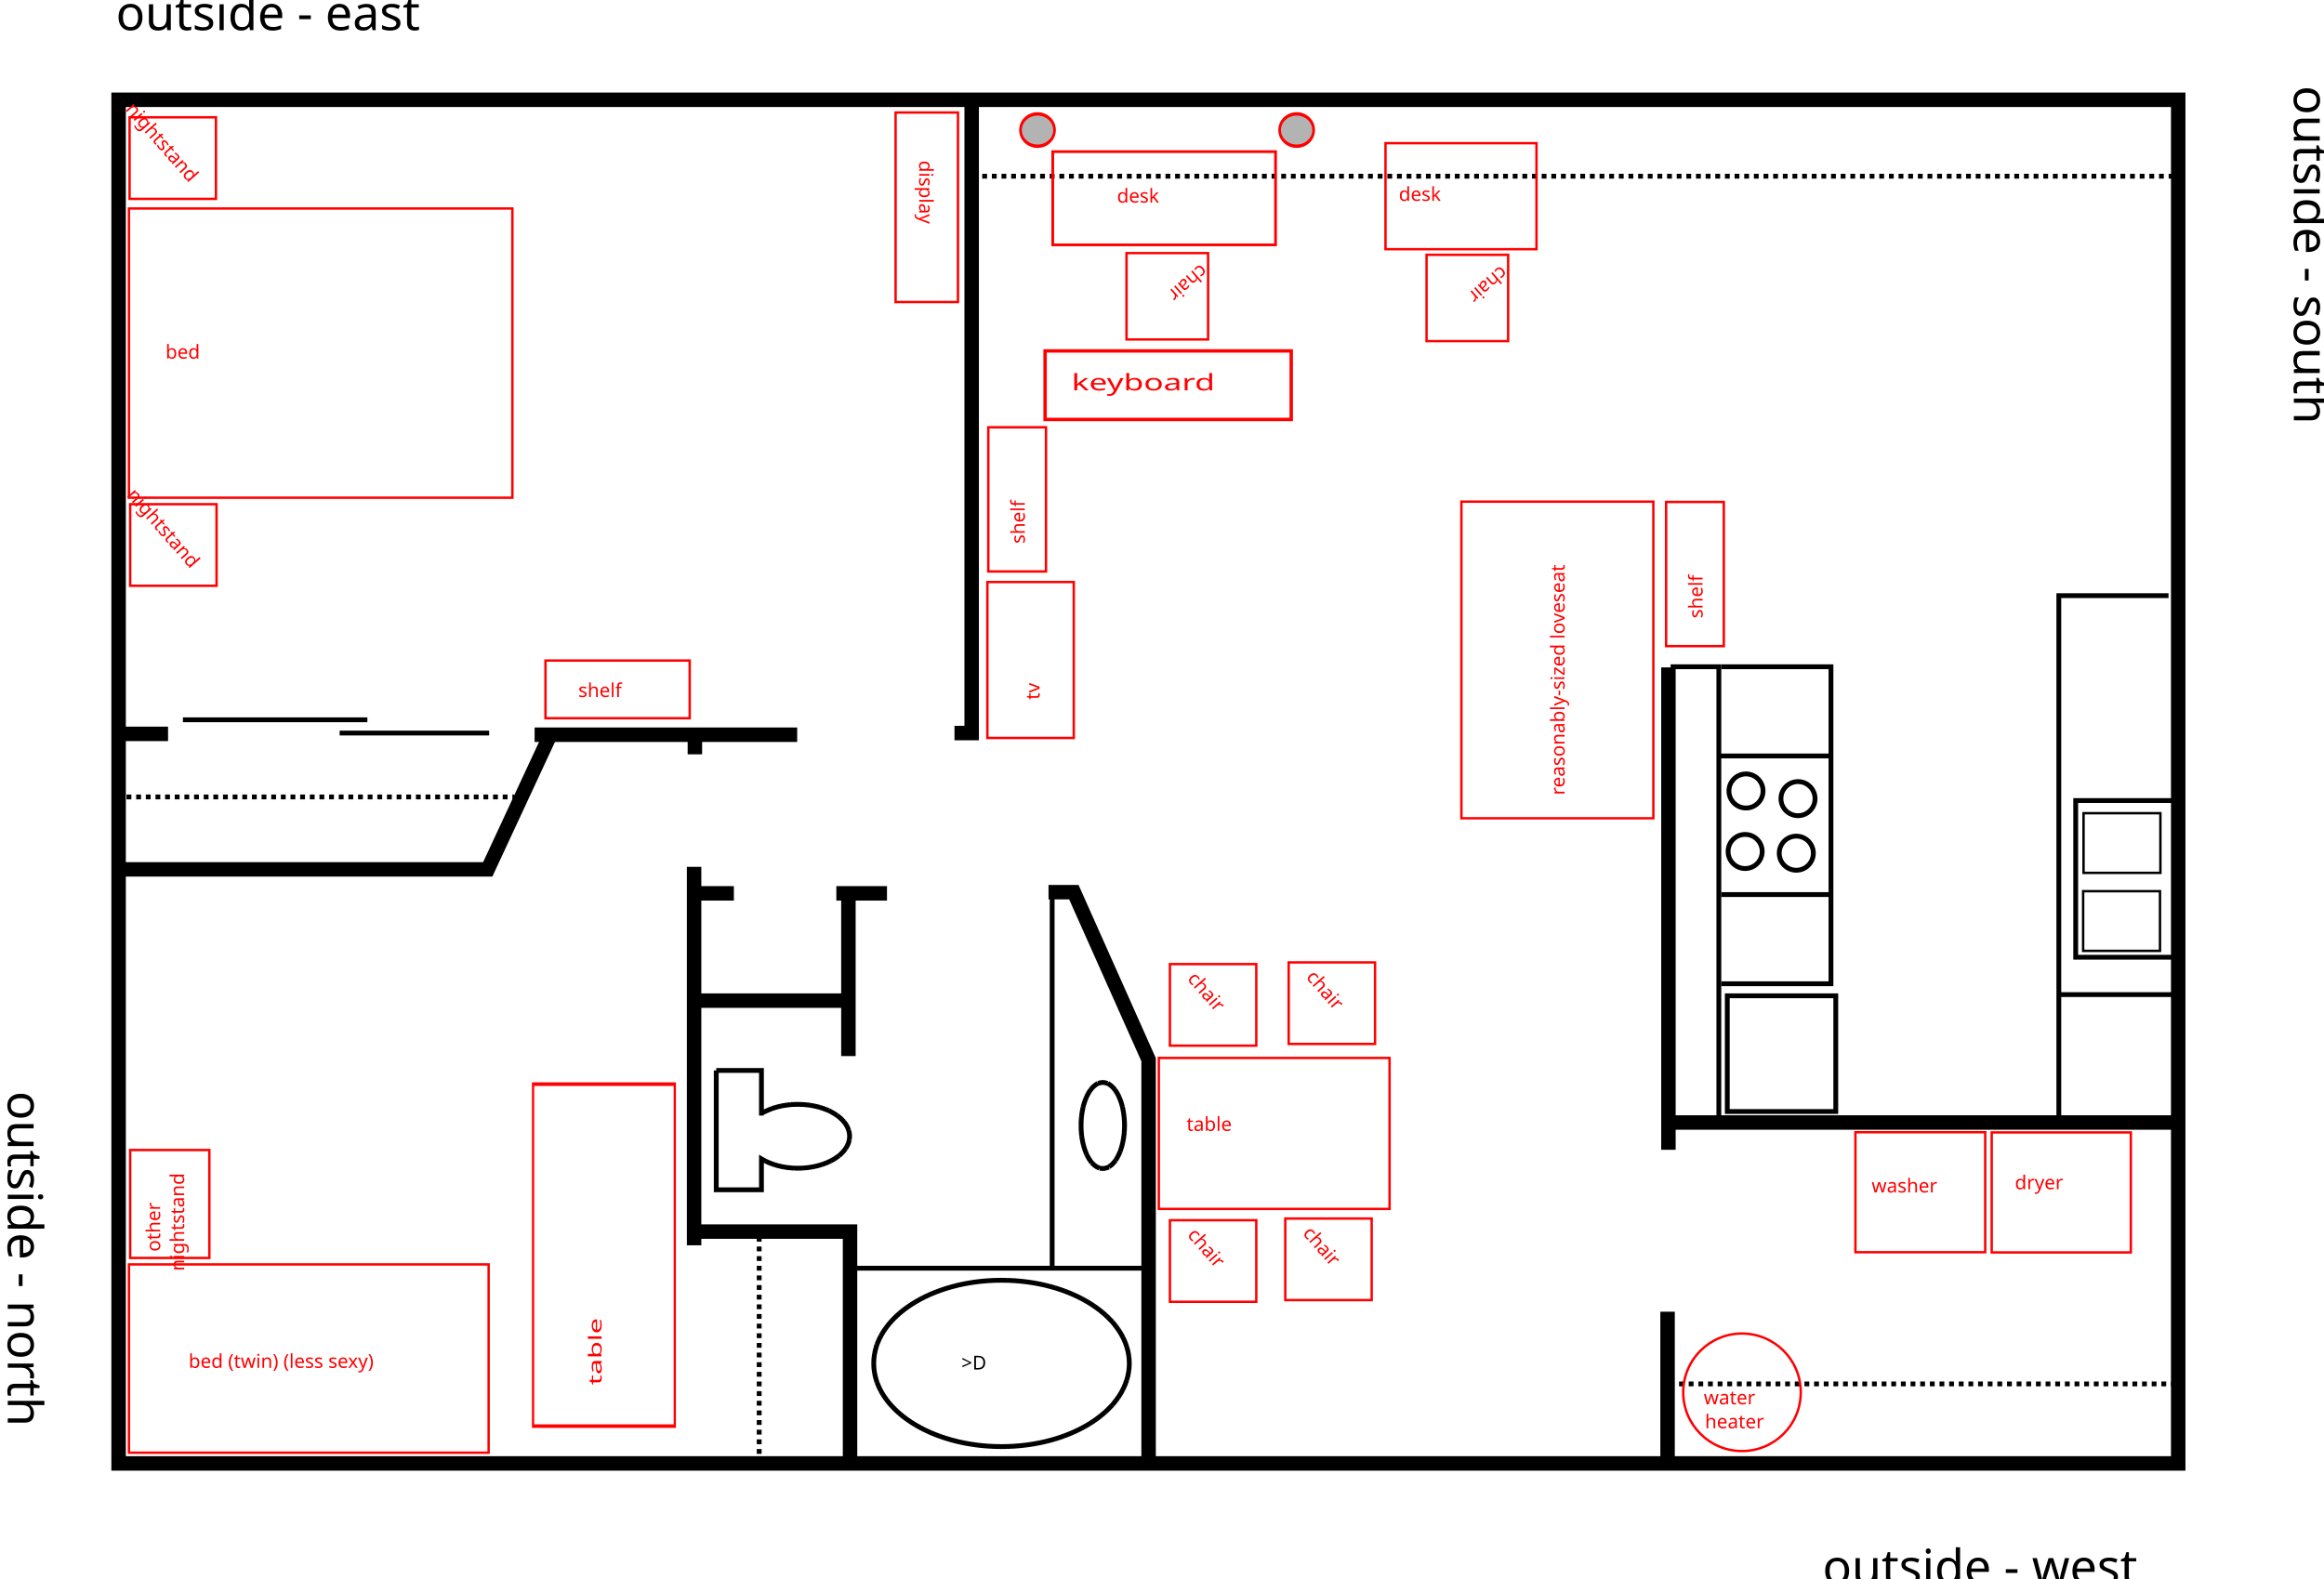
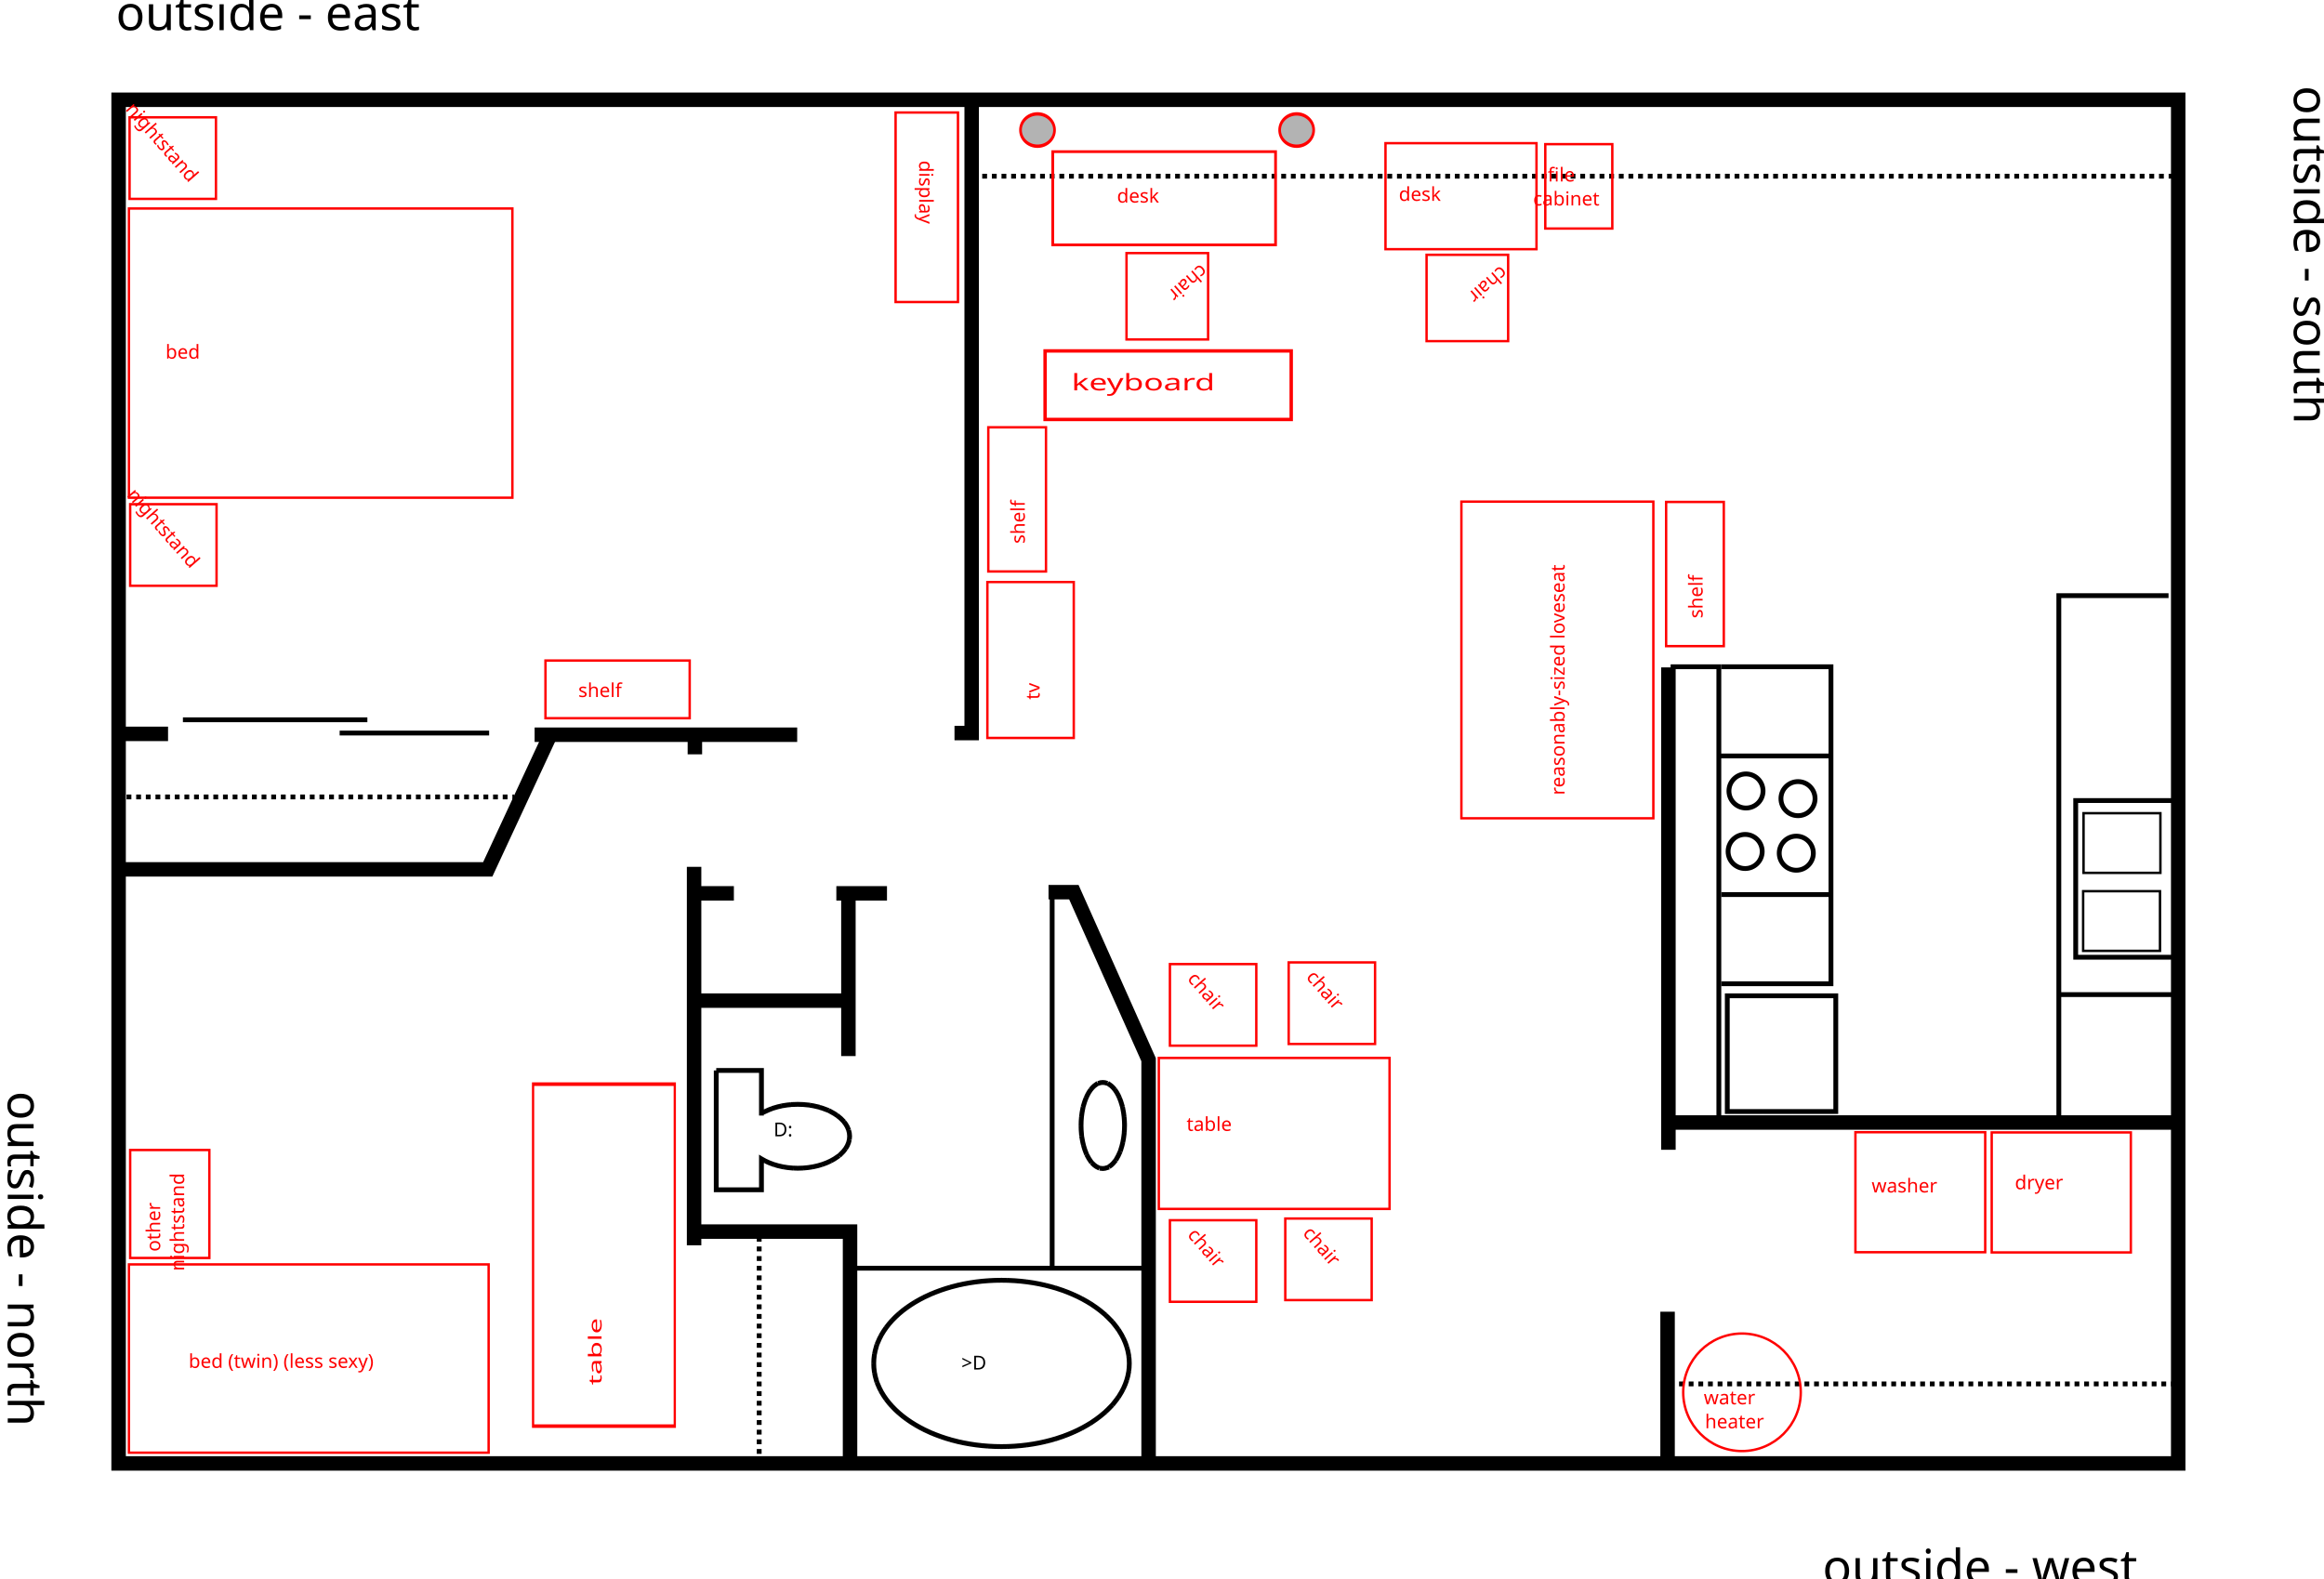
<svg xmlns="http://www.w3.org/2000/svg" width="484.281" height="328.952" id="svg2816" version="1.1">
  <defs id="defs2818">
    </defs>
  <g id="layer1" style="display:inline" transform="translate(23.29284,326.6851)">
    <path style="fill:none;stroke:#000000;stroke-width:1px;stroke-linecap:butt;stroke-linejoin:miter;stroke-opacity:1" d="m 0,537.184 120.208,0" id="path2826" />
  </g>
  <g id="layer2" transform="translate(23.29284,326.6851)" />
  <g id="layer3" transform="translate(23.29284,326.6851)">
    <text xml:space="preserve" style="font-size:10.049px;font-style:normal;font-variant:normal;font-weight:normal;font-stretch:normal;text-align:center;text-anchor:middle;fill:#000000;fill-opacity:1;stroke:none;display:inline;font-family:monofur;-inkscape-font-specification:monofur" x="39.083" y="-320.404" id="text2836">
      <tspan id="tspan2838" x="39.083" y="-320.404">outside - east</tspan>
    </text>
    <path style="fill:none;stroke:#000000;stroke-width:1;stroke-linecap:square;stroke-linejoin:miter;stroke-miterlimit:4;stroke-opacity:1;stroke-dasharray:none;stroke-dashoffset:0;display:inline" id="path3832" d="m 342.593,-162.801 c 0,1.953 -1.583,3.536 -3.536,3.536 -1.953,0 -3.536,-1.583 -3.536,-3.536 0,-1.953 1.583,-3.536 3.536,-3.536 1.953,0 3.536,1.583 3.536,3.536 z" transform="matrix(1.004901,0,0,1.004901,-0.176356,1.77871)" />
    <path style="fill:none;stroke:#000000;stroke-width:1;stroke-linecap:square;stroke-linejoin:miter;stroke-miterlimit:4;stroke-opacity:1;stroke-dasharray:none;stroke-dashoffset:0;display:inline" id="path3832-0" d="m 342.593,-162.801 c 0,1.953 -1.583,3.536 -3.536,3.536 -1.953,0 -3.536,-1.583 -3.536,-3.536 0,-1.953 1.583,-3.536 3.536,-3.536 1.953,0 3.536,1.583 3.536,3.536 z" transform="matrix(1.004901,0,0,1.004901,-0.354007,14.39136)" />
    <path style="fill:none;stroke:#000000;stroke-width:1;stroke-linecap:square;stroke-linejoin:miter;stroke-miterlimit:4;stroke-opacity:1;stroke-dasharray:none;stroke-dashoffset:0;display:inline" id="path3832-9" d="m 342.593,-162.801 c 0,1.953 -1.583,3.536 -3.536,3.536 -1.953,0 -3.536,-1.583 -3.536,-3.536 0,-1.953 1.583,-3.536 3.536,-3.536 1.953,0 3.536,1.583 3.536,3.536 z" transform="matrix(1.004901,0,0,1.004901,10.65986,3.37749)" />
    <path style="fill:none;stroke:#000000;stroke-width:1;stroke-linecap:square;stroke-linejoin:miter;stroke-miterlimit:4;stroke-opacity:1;stroke-dasharray:none;stroke-dashoffset:0;display:inline" id="path3832-1" d="m 342.593,-162.801 c 0,1.953 -1.583,3.536 -3.536,3.536 -1.953,0 -3.536,-1.583 -3.536,-3.536 0,-1.953 1.583,-3.536 3.536,-3.536 1.953,0 3.536,1.583 3.536,3.536 z" transform="matrix(1.004901,0,0,1.004901,10.30458,14.74665)" />
    <text xml:space="preserve" style="font-size:10.049px;font-style:normal;font-variant:normal;font-weight:normal;font-stretch:normal;text-align:center;text-anchor:middle;fill:#000000;fill-opacity:1;stroke:none;display:inline;font-family:monofur;-inkscape-font-specification:monofur" x="-267.013" y="-454.708" id="text2836-3" transform="matrix(0,1,-1,0,0,0)">
      <tspan id="tspan2838-2" x="-267.013" y="-454.708">outside - south</tspan>
    </text>
    <text xml:space="preserve" style="font-size:10.049px;font-style:normal;font-variant:normal;font-weight:normal;font-stretch:normal;text-align:center;text-anchor:middle;fill:#000000;fill-opacity:1;stroke:none;display:inline;font-family:monofur;-inkscape-font-specification:monofur" x="395.845" y="3.466" id="text2836-31">
      <tspan id="tspan2838-7" x="395.845" y="3.466">outside - west</tspan>
    </text>
    <text xml:space="preserve" style="font-size:10.049px;font-style:normal;font-variant:normal;font-weight:normal;font-stretch:normal;text-align:center;text-anchor:middle;fill:#000000;fill-opacity:1;stroke:none;display:inline;font-family:monofur;-inkscape-font-specification:monofur" x="-57.769" y="21.681" id="text2836-4" transform="matrix(0,1,-1,0,0,0)">
      <tspan id="tspan2838-73" x="-57.769" y="21.681">outside - north</tspan>
    </text>
    <rect style="fill:none;stroke:#000000;stroke-width:3.015;stroke-linecap:square;stroke-linejoin:miter;stroke-miterlimit:4;stroke-opacity:1;stroke-dasharray:none" id="rect3734" width="429.186" height="284.229" x="1.422" y="-305.888" />
    <path style="fill:none;stroke:#000000;stroke-width:3.015;stroke-linecap:butt;stroke-linejoin:miter;stroke-miterlimit:4;stroke-opacity:1;stroke-dasharray:none" d="m 1.245,-173.722 10.481,0" id="path3736" />
    <path style="fill:none;stroke:#000000;stroke-width:3.015;stroke-linecap:butt;stroke-linejoin:miter;stroke-miterlimit:4;stroke-opacity:1;stroke-dasharray:none" d="m 2.133,-145.477 76.209,0 12.968,-27.89" id="path3738" />
    <path style="fill:none;stroke:#000000;stroke-width:3.015;stroke-linecap:butt;stroke-linejoin:miter;stroke-miterlimit:4;stroke-opacity:1;stroke-dasharray:none" d="m 88.112,-173.544 54.714,0" id="path3740" />
    <path style="fill:none;stroke:#000000;stroke-width:3.015;stroke-linecap:butt;stroke-linejoin:miter;stroke-miterlimit:4;stroke-opacity:1;stroke-dasharray:none" d="m 121.509,-173.544 0,4.086" id="path3742" />
    <path style="fill:none;stroke:#000000;stroke-width:3.015;stroke-linecap:butt;stroke-linejoin:miter;stroke-miterlimit:4;stroke-opacity:1;stroke-dasharray:none" d="m 121.343,-67.122 0,-78.885" id="path3744" />
    <path style="fill:none;stroke:#000000;stroke-width:3.015;stroke-linecap:butt;stroke-linejoin:miter;stroke-miterlimit:4;stroke-opacity:1;stroke-dasharray:none" d="m 129.634,-140.48 -8.039,0" id="path3746" />
    <path style="fill:none;stroke:#000000;stroke-width:3.015;stroke-linecap:butt;stroke-linejoin:miter;stroke-miterlimit:4;stroke-opacity:1;stroke-dasharray:none" d="m 121.594,-118.121 32.157,0" id="path3748" />
    <path style="fill:none;stroke:#000000;stroke-width:3.015;stroke-linecap:butt;stroke-linejoin:miter;stroke-miterlimit:4;stroke-opacity:1;stroke-dasharray:none" d="m 153.5,-106.564 0,-34.167" id="path3750" />
    <path style="fill:none;stroke:#000000;stroke-width:3.015;stroke-linecap:butt;stroke-linejoin:miter;stroke-miterlimit:4;stroke-opacity:1;stroke-dasharray:none" d="m 150.988,-140.48 10.551,0" id="path3752" />
    <path style="fill:none;stroke:#000000;stroke-width:3.015;stroke-linecap:butt;stroke-linejoin:miter;stroke-miterlimit:4;stroke-opacity:1;stroke-dasharray:none" d="m 121.687,-69.979 32.153,0 0,48.674" id="path3754" />
    <path style="fill:none;stroke:#000000;stroke-width:3.015;stroke-linecap:butt;stroke-linejoin:miter;stroke-miterlimit:4;stroke-opacity:1;stroke-dasharray:none" d="m 216.055,-22.906 0,-82.904 -15.576,-34.92 -5.276,0" id="path3756" />
    <path style="fill:none;stroke:#000000;stroke-width:3.015;stroke-linecap:butt;stroke-linejoin:miter;stroke-miterlimit:4;stroke-opacity:1;stroke-dasharray:none" d="m 324.2,-22.193 0,-31.088" id="path3758" />
    <path style="fill:none;stroke:#000000;stroke-width:3.015;stroke-linecap:butt;stroke-linejoin:miter;stroke-miterlimit:4;stroke-opacity:1;stroke-dasharray:none" d="m 324.378,-187.578 0,100.546" id="path3760" />
    <path style="fill:none;stroke:#000000;stroke-width:3.015;stroke-linecap:butt;stroke-linejoin:miter;stroke-miterlimit:4;stroke-opacity:1;stroke-dasharray:none" d="m 324.775,-92.717 105.479,0" id="path3762" />
    <path style="fill:none;stroke:#000000;stroke-width:3.015;stroke-linecap:butt;stroke-linejoin:miter;stroke-miterlimit:4;stroke-opacity:1;stroke-dasharray:none" d="m 175.608,-173.893 3.58,0 0,-130.575" id="path3765" />
    <path style="fill:none;stroke:#000000;stroke-width:1.005px;stroke-linecap:butt;stroke-linejoin:miter;stroke-opacity:1" d="m 154.568,-62.349 61.801,0" id="path3767" />
    <path style="fill:none;stroke:#000000;stroke-width:1.005px;stroke-linecap:butt;stroke-linejoin:miter;stroke-opacity:1" d="m 195.957,-62.6 0,-77.377" id="path3769" />
    <path style="fill:none;stroke:#000000;stroke-width:1.005px;stroke-linecap:butt;stroke-linejoin:miter;stroke-opacity:1" d="m 14.824,-176.656 38.437,0" id="path3771" />
    <path style="fill:none;stroke:#000000;stroke-width:1.005px;stroke-linecap:butt;stroke-linejoin:miter;stroke-opacity:1" d="m 47.483,-173.893 31.152,0" id="path3773" />
    <path style="fill:none;stroke:#000000;stroke-width:1.005px;stroke-linecap:butt;stroke-linejoin:miter;stroke-opacity:1" d="m 334.885,-93.249 0,-94.461 -10.049,0" id="path3775" />
    <path style="fill:none;stroke:#000000;stroke-width:1.005px;stroke-linecap:butt;stroke-linejoin:miter;stroke-opacity:1" d="m 335.387,-187.71 22.862,0 0,66.072 -22.862,0" id="path3777" />
    <path style="fill:none;stroke:#000000;stroke-width:1.005px;stroke-linecap:butt;stroke-linejoin:miter;stroke-opacity:1" d="m 335.387,-140.228 23.113,0" id="path3779" />
    <path style="fill:none;stroke:#000000;stroke-width:1.005px;stroke-linecap:butt;stroke-linejoin:miter;stroke-opacity:1" d="m 357.997,-169.119 -22.861,0" id="path3781" />
    <path style="fill:none;stroke:#000000;stroke-width:1.005px;stroke-linecap:butt;stroke-linejoin:miter;stroke-opacity:1" d="m 428.592,-202.532 -22.861,0 0,109.283" id="path3783" />
    <path style="fill:none;stroke:#000000;stroke-width:1.005px;stroke-linecap:butt;stroke-linejoin:miter;stroke-opacity:1" d="m 430.099,-119.377 -24.369,0" id="path3785" />
    <path style="fill:none;stroke:#000000;stroke-width:1.005px;stroke-linecap:butt;stroke-linejoin:miter;stroke-opacity:1" d="m 430.35,-159.824 -21.103,0 0,32.659 21.857,0" id="path3787" />
    <rect style="fill:none;stroke:#000000;stroke-width:0.502;stroke-linecap:square;stroke-linejoin:miter;stroke-miterlimit:4;stroke-opacity:1;stroke-dasharray:none" id="rect3789" width="16.016" height="12.436" x="410.88" y="-157.186" />
    <rect style="fill:none;stroke:#000000;stroke-width:0.502;stroke-linecap:square;stroke-linejoin:miter;stroke-miterlimit:4;stroke-opacity:1;stroke-dasharray:none" id="rect3789-2" width="16.016" height="12.436" x="410.797" y="-140.93" />
    <path style="fill:none;stroke:#000000;stroke-width:1.005;stroke-linecap:butt;stroke-linejoin:miter;stroke-miterlimit:4;stroke-opacity:1;stroke-dasharray:1.005, 1.005;stroke-dashoffset:0" d="m 1.067,-160.576 82.782,0" id="path3813" />
    <path style="fill:none;stroke:#000000;stroke-width:1.005;stroke-linecap:butt;stroke-linejoin:miter;stroke-miterlimit:4;stroke-opacity:1;stroke-dasharray:1.005, 1.005;stroke-dashoffset:0" d="m 179.376,-289.959 251.728,0" id="path3815" />
    <path style="fill:none;stroke:#000000;stroke-width:1.005;stroke-linecap:butt;stroke-linejoin:miter;stroke-miterlimit:4;stroke-opacity:1;stroke-dasharray:1.005, 1.005;stroke-dashoffset:0" d="m 324.584,-38.231 106.017,0" id="path3817" />
    <rect style="fill:none;stroke:#000000;stroke-width:1.005;stroke-linecap:square;stroke-linejoin:miter;stroke-miterlimit:4;stroke-opacity:1;stroke-dasharray:1.005, 1.005;stroke-dashoffset:0" id="rect3819" width="22.61" height="24.118" x="336.643" y="-119.126" />
    <path style="fill:none;stroke:#000000;stroke-width:1.005;stroke-linecap:square;stroke-linejoin:miter;stroke-miterlimit:4;stroke-opacity:1;stroke-dasharray:1.005, 1.005;stroke-dashoffset:0" d="m 125.959,-103.568 0,24.871 9.421,0 0,-6.438 c 1.95,1.184 4.615,1.947 7.568,1.947 5.966,0 10.803,-2.981 10.803,-6.657 0,-3.677 -4.837,-6.657 -10.803,-6.657 -2.953,0 -5.618,0.732 -7.568,1.916 l 0,-8.981 -9.421,0 z" id="path3821" />
    <path style="fill:none;stroke:#000000;stroke-width:1;stroke-linecap:square;stroke-linejoin:miter;stroke-miterlimit:4;stroke-opacity:1;stroke-dasharray:1, 1;stroke-dashoffset:0" id="path3826" d="m 210.187,-93.77 c 0,4.93 -2.018,8.927 -4.508,8.927 -2.49,0 -4.508,-3.997 -4.508,-8.927 0,-4.93 2.018,-8.927 4.508,-8.927 2.49,0 4.508,3.997 4.508,8.927 z" transform="matrix(1.004901,0,0,1.004901,-0.1763562,2.133995)" />
    <path style="fill:none;stroke:#000000;stroke-width:1;stroke-linecap:square;stroke-linejoin:miter;stroke-miterlimit:4;stroke-opacity:1;stroke-dasharray:1, 1;stroke-dashoffset:0" id="path3828" d="m 209.5,-44.388 c 0,9.527 -11.864,17.25 -26.5,17.25 -14.636,0 -26.5,-7.723 -26.5,-17.25 0,-9.527 11.864,-17.25 26.5,-17.25 14.636,0 26.5,7.723 26.5,17.25 z" transform="matrix(1.004901,0,0,1.004901,1.508638,2.103516)" />
    <path style="fill:none;stroke:#000000;stroke-width:1.005;stroke-linecap:butt;stroke-linejoin:miter;stroke-miterlimit:4;stroke-opacity:1;stroke-dasharray:1.005, 1.005;stroke-dashoffset:0" d="m 134.909,-68.88 0,46.477" id="path3830" />
  </g>
  <g id="layer4">
    <g id="g4072" transform="translate(0,-20.85965)">
      <rect y="125.952" x="27.125" height="17" width="18" id="rect4005" style="fill:none;stroke:#ff0000;stroke-width:0.5;stroke-linecap:square;stroke-linejoin:miter;stroke-miterlimit:4;stroke-opacity:1;stroke-dasharray:none;stroke-dashoffset:0" />
      <text transform="matrix(0.6577708,0.7532182,-0.7532182,0.6577708,0,0)" id="text4038" y="61.838" x="124.634" style="font-size:4px;font-style:normal;font-variant:normal;font-weight:normal;font-stretch:normal;text-align:center;text-anchor:middle;fill:#ff0000;fill-opacity:1;stroke:none;font-family:monofur;-inkscape-font-specification:monofur" xml:space="preserve">
        <tspan y="61.838" x="124.634" id="tspan4040">nightstand</tspan>
      </text>
    </g>
    <g id="g4067">
      <rect y="24.452" x="27" height="17" width="18" id="rect4005-4" style="fill:none;stroke:#ff0000;stroke-width:0.5;stroke-linecap:square;stroke-linejoin:miter;stroke-miterlimit:4;stroke-opacity:1;stroke-dasharray:none;stroke-dashoffset:0" />
      <text transform="matrix(0.6577708,0.7532182,-0.7532182,0.6577708,0,0)" id="text4038-7" y="-4.583" x="48.146" style="font-size:4px;font-style:normal;font-variant:normal;font-weight:normal;font-stretch:normal;text-align:center;text-anchor:middle;fill:#ff0000;fill-opacity:1;stroke:none;font-family:monofur;-inkscape-font-specification:monofur" xml:space="preserve">
        <tspan y="-4.583" x="48.146" id="tspan4040-1">nightstand</tspan>
      </text>
    </g>
    <g id="g4083" transform="translate(-21.21321,99.44901)">
      <rect y="121.063" x="262.69" height="31.466" width="48.083" id="rect4077" style="fill:none;stroke:#ff0000;stroke-width:0.5;stroke-linecap:square;stroke-linejoin:miter;stroke-miterlimit:4;stroke-opacity:1;stroke-dasharray:none;stroke-dashoffset:0" />
      <text id="text4079" y="136.265" x="276.832" style="font-size:4px;font-style:normal;font-variant:normal;font-weight:normal;font-stretch:normal;text-align:center;text-anchor:middle;fill:#ff0000;fill-opacity:1;stroke:none;font-family:monofur;-inkscape-font-specification:monofur" xml:space="preserve">
        <tspan y="136.265" x="276.832" id="tspan4081">table</tspan>
      </text>
    </g>
    <g id="g4117" transform="translate(-76.72109,-52.3259)">
      <rect y="95.784" x="103.591" height="60.281" width="79.903" id="rect4111" style="fill:none;stroke:#ff0000;stroke-width:0.5;stroke-linecap:square;stroke-linejoin:miter;stroke-miterlimit:4;stroke-opacity:1;stroke-dasharray:none;stroke-dashoffset:0" />
      <text id="text4113" y="127.073" x="118.44" style="font-size:4px;font-style:normal;font-variant:normal;font-weight:normal;font-stretch:normal;text-align:center;text-anchor:middle;fill:#ff0000;fill-opacity:1;stroke:none;font-family:monofur;-inkscape-font-specification:monofur" xml:space="preserve">
        <tspan y="127.073" x="118.44" id="tspan4115">bed</tspan>
      </text>
    </g>
    <g id="g4083-9" transform="matrix(0,-1.482469,0.9384898,0,-2.532888,686.6822)">
      <rect y="121.063" x="262.69" height="31.466" width="48.083" id="rect4077-8" style="fill:none;stroke:#ff0000;stroke-width:0.5;stroke-linecap:square;stroke-linejoin:miter;stroke-miterlimit:4;stroke-opacity:1;stroke-dasharray:none;stroke-dashoffset:0" />
      <text id="text4079-9" y="136.265" x="276.832" style="font-size:4px;font-style:normal;font-variant:normal;font-weight:normal;font-stretch:normal;text-align:center;text-anchor:middle;fill:#ff0000;fill-opacity:1;stroke:none;font-family:monofur;-inkscape-font-specification:monofur" xml:space="preserve">
        <tspan y="136.265" x="276.832" id="tspan4081-9">table</tspan>
      </text>
    </g>
    <g id="g3695" transform="matrix(0,-1,1,0,142.1578,404.7893)">
      <rect y="63.787" x="285.671" height="12.021" width="30.052" id="rect3689" style="fill:none;stroke:#ff0000;stroke-width:0.5;stroke-linecap:square;stroke-linejoin:miter;stroke-miterlimit:4;stroke-opacity:1;stroke-dasharray:none;stroke-dashoffset:0" />
      <text id="text3691" y="71.388" x="299.637" style="font-size:4px;font-style:normal;font-variant:normal;font-weight:normal;font-stretch:normal;text-align:center;text-anchor:middle;fill:#ff0000;fill-opacity:1;stroke:none;font-family:monofur;-inkscape-font-specification:monofur" xml:space="preserve">
        <tspan y="71.388" x="299.637" id="tspan3693">shelf</tspan>
      </text>
    </g>
    <g id="g3708" transform="matrix(0,-1,1,0,108.3017,426.5648)">
      <rect y="97.452" x="272.75" height="18" width="32.5" id="rect3702" style="fill:none;stroke:#ff0000;stroke-width:0.5;stroke-linecap:square;stroke-linejoin:miter;stroke-miterlimit:4;stroke-opacity:1;stroke-dasharray:none;stroke-dashoffset:0" />
      <text id="text3704" y="108.327" x="286.125" style="font-size:4px;font-style:normal;font-variant:normal;font-weight:normal;font-stretch:normal;text-align:center;text-anchor:middle;fill:#ff0000;fill-opacity:1;stroke:none;font-family:monofur;-inkscape-font-specification:monofur" xml:space="preserve">
        <tspan y="108.327" x="286.125" id="tspan3706">tv</tspan>
      </text>
    </g>
    <g id="g3721" transform="matrix(0,-1,1,0,209.953,491.433)">
      <rect y="94.577" x="320.875" height="40" width="66" id="rect3715" style="fill:none;stroke:#ff0000;stroke-width:0.5;stroke-linecap:square;stroke-linejoin:miter;stroke-miterlimit:4;stroke-opacity:1;stroke-dasharray:none;stroke-dashoffset:0" />
      <text id="text3717" y="116.077" x="353.375" style="font-size:4px;font-style:normal;font-variant:normal;font-weight:normal;font-stretch:normal;text-align:center;text-anchor:middle;fill:#ff0000;fill-opacity:1;stroke:none;font-family:monofur;-inkscape-font-specification:monofur" xml:space="preserve">
        <tspan y="116.077" x="353.375" id="tspan3719">reasonably-sized loveseat</tspan>
      </text>
    </g>
    <g id="g3695-3" transform="matrix(0,-1,1,0,283.4024,420.3456)">
      <rect y="63.787" x="285.671" height="12.021" width="30.052" id="rect3689-8" style="fill:none;stroke:#ff0000;stroke-width:0.5;stroke-linecap:square;stroke-linejoin:miter;stroke-miterlimit:4;stroke-opacity:1;stroke-dasharray:none;stroke-dashoffset:0" />
      <text id="text3691-0" y="71.388" x="299.637" style="font-size:4px;font-style:normal;font-variant:normal;font-weight:normal;font-stretch:normal;text-align:center;text-anchor:middle;fill:#ff0000;fill-opacity:1;stroke:none;font-family:monofur;-inkscape-font-specification:monofur" xml:space="preserve">
        <tspan y="71.388" x="299.637" id="tspan3693-4">shelf</tspan>
      </text>
    </g>
    <g id="g3151" transform="matrix(0,1,-1,0,362.5421,-181.1342)">
      <g transform="translate(-3.18198,-0.3535534)" id="g3120">
        <rect style="fill:none;stroke:#ff0000;stroke-width:0.57;stroke-linecap:square;stroke-linejoin:miter;stroke-miterlimit:4;stroke-opacity:1;stroke-dasharray:none;stroke-dashoffset:0" id="rect2904-3" width="46.43" height="19.43" x="-143.522" y="215.924" transform="matrix(0,-1,1,0,0,0)" />
        <text xml:space="preserve" style="font-size:4px;font-style:normal;font-variant:normal;font-weight:normal;font-stretch:normal;text-align:center;text-anchor:middle;fill:#ff0000;fill-opacity:1;stroke:none;font-family:monofur;-inkscape-font-specification:monofur" x="-121.063" y="226.539" id="text3678-3" transform="matrix(0,-1,1,0,0,0)">
          <tspan id="tspan3680-3" x="-121.063" y="226.539">desk</tspan>
        </text>
      </g>
      <path transform="matrix(0.7057387,0,0,0.5570819,59.15694,63.9311)" d="m 216.021,147.933 c 0,3.515 -2.137,6.364 -4.773,6.364 -2.636,0 -4.773,-2.849 -4.773,-6.364 0,-3.515 2.137,-6.364 4.773,-6.364 2.636,0 4.773,2.849 4.773,6.364 z" id="path3127" style="fill:#b3b3b3;fill-opacity:1;stroke:#ff0000;stroke-width:1;stroke-linecap:butt;stroke-miterlimit:4;stroke-opacity:1;stroke-dasharray:none" />
      <path transform="matrix(0.7057387,0,0,0.5570819,59.15694,9.931097)" d="m 216.021,147.933 c 0,3.515 -2.137,6.364 -4.773,6.364 -2.636,0 -4.773,-2.849 -4.773,-6.364 0,-3.515 2.137,-6.364 4.773,-6.364 2.636,0 4.773,2.849 4.773,6.364 z" id="path3127-4" style="fill:#b3b3b3;fill-opacity:1;stroke:#ff0000;stroke-width:1;stroke-linecap:butt;stroke-miterlimit:4;stroke-opacity:1;stroke-dasharray:none" />
      <g transform="translate(-2.12132,0)" id="g3945">
        <rect style="fill:none;stroke:#ff0000;stroke-width:0.5;stroke-linecap:square;stroke-linejoin:miter;stroke-miterlimit:4;stroke-opacity:1;stroke-dasharray:none;stroke-dashoffset:0" id="rect4005-8" width="18" height="17" x="236.012" y="110.795" />
        <text xml:space="preserve" style="font-size:4px;font-style:normal;font-variant:normal;font-weight:normal;font-stretch:normal;text-align:center;text-anchor:middle;fill:#ff0000;fill-opacity:1;stroke:none;font-family:monofur;-inkscape-font-specification:monofur" x="250.618" y="-105.47" id="text4038-4" transform="matrix(0.6577708,0.7532182,-0.7532182,0.6577708,0,0)">
          <tspan id="tspan4040-7" x="250.618" y="-105.47">chair</tspan>
        </text>
      </g>
    </g>
    <g id="g3163" transform="matrix(0,1,-1,0,358.1029,-175.482)">
      <g transform="matrix(0,-1,1,0,150.5547,341.4495)" id="g3682">
        <rect style="fill:none;stroke:#ff0000;stroke-width:0.5;stroke-linecap:square;stroke-linejoin:miter;stroke-miterlimit:4;stroke-opacity:1;stroke-dasharray:none;stroke-dashoffset:0" id="rect2904" width="31.466" height="22.097" x="272.059" y="54.771" />
        <text xml:space="preserve" style="font-size:4px;font-style:normal;font-variant:normal;font-weight:normal;font-stretch:normal;text-align:center;text-anchor:middle;fill:#ff0000;fill-opacity:1;stroke:none;font-family:monofur;-inkscape-font-specification:monofur" x="283.903" y="66.792" id="text3678">
          <tspan id="tspan3680" x="283.903" y="66.792">desk</tspan>
        </text>
      </g>
      <g id="g3945-9" transform="translate(-7.424621,-66.96373)">
        <rect style="fill:none;stroke:#ff0000;stroke-width:0.5;stroke-linecap:square;stroke-linejoin:miter;stroke-miterlimit:4;stroke-opacity:1;stroke-dasharray:none;stroke-dashoffset:0" id="rect4005-8-7" width="18" height="17" x="236.012" y="110.795" />
        <text xml:space="preserve" style="font-size:4px;font-style:normal;font-variant:normal;font-weight:normal;font-stretch:normal;text-align:center;text-anchor:middle;fill:#ff0000;fill-opacity:1;stroke:none;font-family:monofur;-inkscape-font-specification:monofur" x="250.618" y="-105.47" id="text4038-4-2" transform="matrix(0.6577708,0.7532182,-0.7532182,0.6577708,0,0)">
          <tspan id="tspan4040-7-2" x="250.618" y="-105.47">chair</tspan>
        </text>
      </g>
    </g>
    <flowRoot xml:space="preserve" id="flowRoot3104" style="font-size:10px;font-style:normal;font-weight:normal;line-height:125%;letter-spacing:0px;word-spacing:0px;fill:#000000;fill-opacity:1;stroke:none;font-family:Inconsolata;-inkscape-font-specification:Inconsolata" transform="translate(55.86144,75.66043)">
      <flowRegion id="flowRegion3106">
        <rect id="rect3108" width="24.749" height="10.607" x="92.277" y="115.759" />
      </flowRegion>
      <flowPara id="flowPara3110" style="font-size:8px;font-style:normal;font-variant:normal;font-weight:normal;font-stretch:normal;fill:#ff0000;font-family:monofur;-inkscape-font-specification:monofur">linens</flowPara>
    </flowRoot>
    <g id="g3183" transform="translate(-116.3191,36.76955)">
      <rect y="36.373" x="334.099" height="14.288" width="51.288" id="rect3689-88" style="fill:none;stroke:#ff0000;stroke-width:0.712;stroke-linecap:square;stroke-linejoin:miter;stroke-miterlimit:4;stroke-opacity:1;stroke-dasharray:none;stroke-dashoffset:0" />
      <text transform="scale(1.198267,0.8345387)" id="text3691-3" y="53.435" x="301.066" style="font-size:5.697px;font-style:normal;font-variant:normal;font-weight:normal;font-stretch:normal;text-align:center;text-anchor:middle;fill:#ff0000;fill-opacity:1;stroke:none;font-family:monofur;-inkscape-font-specification:monofur" xml:space="preserve">
        <tspan y="53.435" x="301.066" id="tspan3693-7">keyboard</tspan>
      </text>
    </g>
    <g id="g3948" transform="translate(-2.474874,39.95153)">
      <rect y="223.593" x="29.345" height="39.244" width="74.953" id="rect3170" style="fill:none;stroke:#ff0000;stroke-width:0.5;stroke-linecap:square;stroke-linejoin:miter;stroke-miterlimit:4;stroke-opacity:1;stroke-dasharray:none;stroke-dashoffset:0" />
      <text id="text3944" y="245.16" x="64.7" style="font-size:4px;font-style:normal;font-variant:normal;font-weight:normal;font-stretch:normal;text-align:center;text-anchor:middle;fill:#ff0000;fill-opacity:1;stroke:none;font-family:monofur;-inkscape-font-specification:monofur" xml:space="preserve">
        <tspan y="245.16" x="64.7" id="tspan3946">bed (twin) (less sexy)</tspan>
      </text>
    </g>
    <g id="g3963" transform="translate(-0.875,7.375)">
      <rect y="232.327" x="28" height="22.5" width="16.5" id="rect3955" style="fill:none;stroke:#ff0000;stroke-width:0.5;stroke-linecap:square;stroke-linejoin:miter;stroke-miterlimit:4;stroke-opacity:1;stroke-dasharray:none;stroke-dashoffset:0" />
      <text transform="matrix(0,-1,1,0,0,0)" id="text3957" y="34.25" x="-243.702" style="font-size:4px;font-style:normal;font-variant:normal;font-weight:normal;font-stretch:normal;text-align:center;text-anchor:middle;fill:#ff0000;fill-opacity:1;stroke:none;font-family:monofur;-inkscape-font-specification:monofur" xml:space="preserve">
        <tspan y="34.25" x="-243.702" id="tspan3959">other</tspan>
        <tspan id="tspan3961" y="39.25" x="-243.702">nightstand</tspan>
      </text>
    </g>
  </g>
  <g id="g3945-0" transform="translate(32.52692,89.80255)">
    <rect y="110.795" x="236.012" height="17" width="18" id="rect4005-8-5" style="fill:none;stroke:#ff0000;stroke-width:0.5;stroke-linecap:square;stroke-linejoin:miter;stroke-miterlimit:4;stroke-opacity:1;stroke-dasharray:none;stroke-dashoffset:0" />
    <text transform="matrix(0.6577708,0.7532182,-0.7532182,0.6577708,0,0)" id="text4038-4-5" y="-105.47" x="250.618" style="font-size:4px;font-style:normal;font-variant:normal;font-weight:normal;font-stretch:normal;text-align:center;text-anchor:middle;fill:#ff0000;fill-opacity:1;stroke:none;font-family:monofur;-inkscape-font-specification:monofur" xml:space="preserve">
      <tspan y="-105.47" x="250.618" id="tspan4040-7-29">chair</tspan>
    </text>
  </g>
  <g id="g3945-8" transform="translate(7.778182,143.5427)">
    <rect y="110.795" x="236.012" height="17" width="18" id="rect4005-8-3" style="fill:none;stroke:#ff0000;stroke-width:0.5;stroke-linecap:square;stroke-linejoin:miter;stroke-miterlimit:4;stroke-opacity:1;stroke-dasharray:none;stroke-dashoffset:0" />
    <text transform="matrix(0.6577708,0.7532182,-0.7532182,0.6577708,0,0)" id="text4038-4-8" y="-105.47" x="250.618" style="font-size:4px;font-style:normal;font-variant:normal;font-weight:normal;font-stretch:normal;text-align:center;text-anchor:middle;fill:#ff0000;fill-opacity:1;stroke:none;font-family:monofur;-inkscape-font-specification:monofur" xml:space="preserve">
      <tspan y="-105.47" x="250.618" id="tspan4040-7-0">chair</tspan>
    </text>
  </g>
  <g id="g3945-09" transform="translate(31.81981,143.1891)">
    <rect y="110.795" x="236.012" height="17" width="18" id="rect4005-8-1" style="fill:none;stroke:#ff0000;stroke-width:0.5;stroke-linecap:square;stroke-linejoin:miter;stroke-miterlimit:4;stroke-opacity:1;stroke-dasharray:none;stroke-dashoffset:0" />
    <text transform="matrix(0.6577708,0.7532182,-0.7532182,0.6577708,0,0)" id="text4038-4-9" y="-105.47" x="250.618" style="font-size:4px;font-style:normal;font-variant:normal;font-weight:normal;font-stretch:normal;text-align:center;text-anchor:middle;fill:#ff0000;fill-opacity:1;stroke:none;font-family:monofur;-inkscape-font-specification:monofur" xml:space="preserve">
      <tspan y="-105.47" x="250.618" id="tspan4040-7-6">chair</tspan>
    </text>
  </g>
  <g id="g3945-4" transform="translate(7.778179,90.15611)">
    <rect y="110.795" x="236.012" height="17" width="18" id="rect4005-8-4" style="fill:none;stroke:#ff0000;stroke-width:0.5;stroke-linecap:square;stroke-linejoin:miter;stroke-miterlimit:4;stroke-opacity:1;stroke-dasharray:none;stroke-dashoffset:0" />
    <text transform="matrix(0.6577708,0.7532182,-0.7532182,0.6577708,0,0)" id="text4038-4-99" y="-105.47" x="250.618" style="font-size:4px;font-style:normal;font-variant:normal;font-weight:normal;font-stretch:normal;text-align:center;text-anchor:middle;fill:#ff0000;fill-opacity:1;stroke:none;font-family:monofur;-inkscape-font-specification:monofur" xml:space="preserve">
      <tspan y="-105.47" x="250.618" id="tspan4040-7-3">chair</tspan>
    </text>
  </g>
  <g id="g3799" transform="translate(150.4909,-7.005204)">
    <rect y="243.039" x="264.546" height="25.014" width="28.991" id="rect3021" style="fill:none;stroke:#ff0000;stroke-width:0.5;stroke-linecap:square;stroke-linejoin:miter;stroke-miterlimit:4;stroke-opacity:1;stroke-dasharray:none;stroke-dashoffset:0" />
    <text id="text3795" y="254.883" x="277.009" style="font-size:4px;font-style:normal;font-variant:normal;font-weight:normal;font-stretch:normal;text-align:center;text-anchor:middle;fill:#ff0000;fill-opacity:1;stroke:none;font-family:monofur;-inkscape-font-specification:monofur" xml:space="preserve">
      <tspan y="254.883" x="277.009" id="tspan3797">dryer</tspan>
    </text>
  </g>
  <g id="g3810" transform="translate(120.5,-4.75)">
    <rect y="240.74" x="266.137" height="25.014" width="27.047" id="rect3804" style="fill:none;stroke:#ff0000;stroke-width:0.5;stroke-linecap:square;stroke-linejoin:miter;stroke-miterlimit:4;stroke-opacity:1;stroke-dasharray:none;stroke-dashoffset:0" />
    <text id="text3806" y="253.292" x="278.954" style="font-size:4px;font-style:normal;font-variant:normal;font-weight:normal;font-stretch:normal;text-align:center;text-anchor:middle;fill:#ff0000;fill-opacity:1;stroke:none;font-family:monofur;-inkscape-font-specification:monofur" xml:space="preserve">
      <tspan y="253.292" x="278.954" id="tspan3808">washer</tspan>
    </text>
  </g>
  <text xml:space="preserve" style="font-size:4px;font-style:normal;font-variant:normal;font-weight:normal;font-stretch:normal;text-align:center;text-anchor:middle;fill:#000000;fill-opacity:1;stroke:none;font-family:monofur;-inkscape-font-specification:monofur" x="204.5" y="285.452" id="text3815">
    <tspan id="tspan3817" x="204.5" y="285.452">&gt;D</tspan>
  </text>
  <g id="g3828">
    <rect y="23.452" x="186.625" height="39.5" width="13" id="rect3822" style="fill:none;stroke:#ff0000;stroke-width:0.5;stroke-linecap:square;stroke-linejoin:miter;stroke-miterlimit:4;stroke-opacity:1;stroke-dasharray:none;stroke-dashoffset:0" />
    <text transform="matrix(0,1,-1,0,0,0)" id="text3824" y="-191.542" x="42.66" style="font-size:4px;font-style:normal;font-variant:normal;font-weight:normal;font-stretch:normal;text-align:center;text-anchor:middle;fill:#ff0000;fill-opacity:1;stroke:none;font-family:monofur;-inkscape-font-specification:monofur" xml:space="preserve">
      <tspan y="-191.542" x="42.66" id="tspan3826">display</tspan>
    </text>
  </g>
  <path style="fill:none;stroke:#ff0000;stroke-width:0.5;stroke-linecap:square;stroke-linejoin:miter;stroke-miterlimit:4;stroke-opacity:1;stroke-dasharray:none;stroke-dashoffset:0" id="path3833" d="m 376.75,298.202 a 12.25,12.25 0 1 1 -24.5,0 12.25,12.25 0 1 1 24.5,0 z" transform="translate(-1.5,-8)" />
  <text xml:space="preserve" style="font-size:4px;font-style:normal;font-variant:normal;font-weight:normal;font-stretch:normal;text-align:center;text-anchor:middle;fill:#ff0000;fill-opacity:1;stroke:none;font-family:monofur;-inkscape-font-specification:monofur" x="363" y="292.702" id="text3835">
    <tspan id="tspan3837" x="363" y="292.702">water</tspan>
    <tspan x="363" y="297.702" id="tspan3839">heater</tspan>
  </text>
  <g id="g3695-3-6" transform="translate(-172.0037,73.89266)">
    <rect y="63.787" x="285.671" height="12.021" width="30.052" id="rect3689-8-6" style="fill:none;stroke:#ff0000;stroke-width:0.5;stroke-linecap:square;stroke-linejoin:miter;stroke-miterlimit:4;stroke-opacity:1;stroke-dasharray:none;stroke-dashoffset:0" />
    <text id="text3691-0-0" y="71.388" x="299.637" style="font-size:4px;font-style:normal;font-variant:normal;font-weight:normal;font-stretch:normal;text-align:center;text-anchor:middle;fill:#ff0000;fill-opacity:1;stroke:none;font-family:monofur;-inkscape-font-specification:monofur" xml:space="preserve">
      <tspan y="71.388" x="299.637" id="tspan3693-4-4">shelf</tspan>
    </text>
  </g>
+   <g id="g4756" transform="translate(-7.5,-9.875)">
+     <rect y="39.922" x="329.512" height="17.589" width="13.965" id="rect4238" style="fill:none;stroke:#ff0000;stroke-width:0.5;stroke-linecap:square;stroke-linejoin:miter;stroke-miterlimit:4;stroke-opacity:1;stroke-dasharray:none;stroke-dashoffset:0" />
+     <text id="text4750" y="47.7" x="336.494" style="font-size:4px;font-style:normal;font-variant:normal;font-weight:normal;font-stretch:normal;text-align:center;text-anchor:middle;fill:#ff0000;fill-opacity:1;stroke:none;font-family:monofur;-inkscape-font-specification:monofur" xml:space="preserve">
+       <tspan y="47.7" x="336.494" id="tspan4752">file</tspan>
+       <tspan id="tspan4754" y="52.7" x="336.494">cabinet</tspan>
+     </text>
+   </g>
+   <text xml:space="preserve" style="font-size:4px;font-style:normal;font-variant:normal;font-weight:normal;font-stretch:normal;text-align:center;text-anchor:middle;fill:#000000;fill-opacity:1;stroke:none;font-family:monofur;-inkscape-font-specification:monofur" x="164.756" y="236.851" id="text4762">
+     <tspan id="tspan4764" x="164.756" y="236.851">D:</tspan>
+   </text>
</svg>
